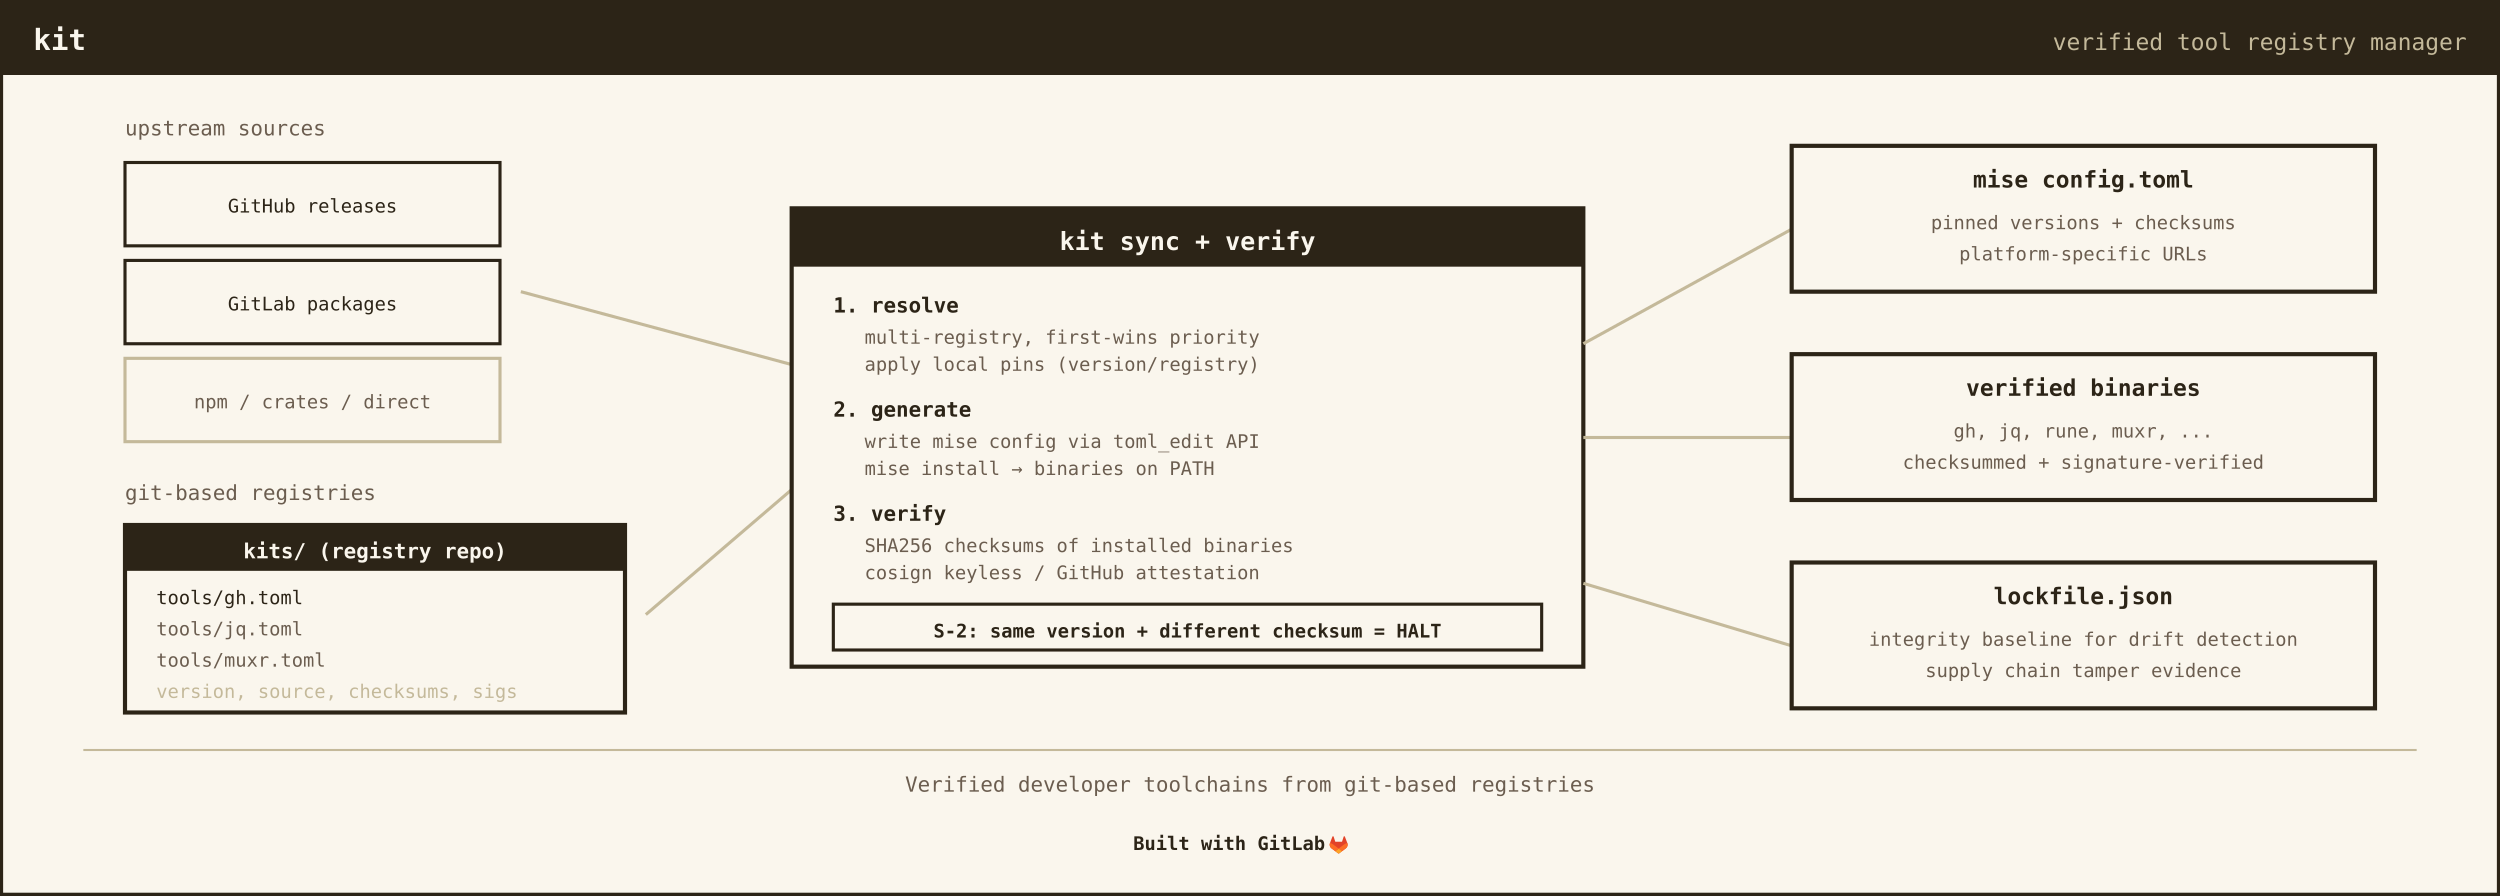
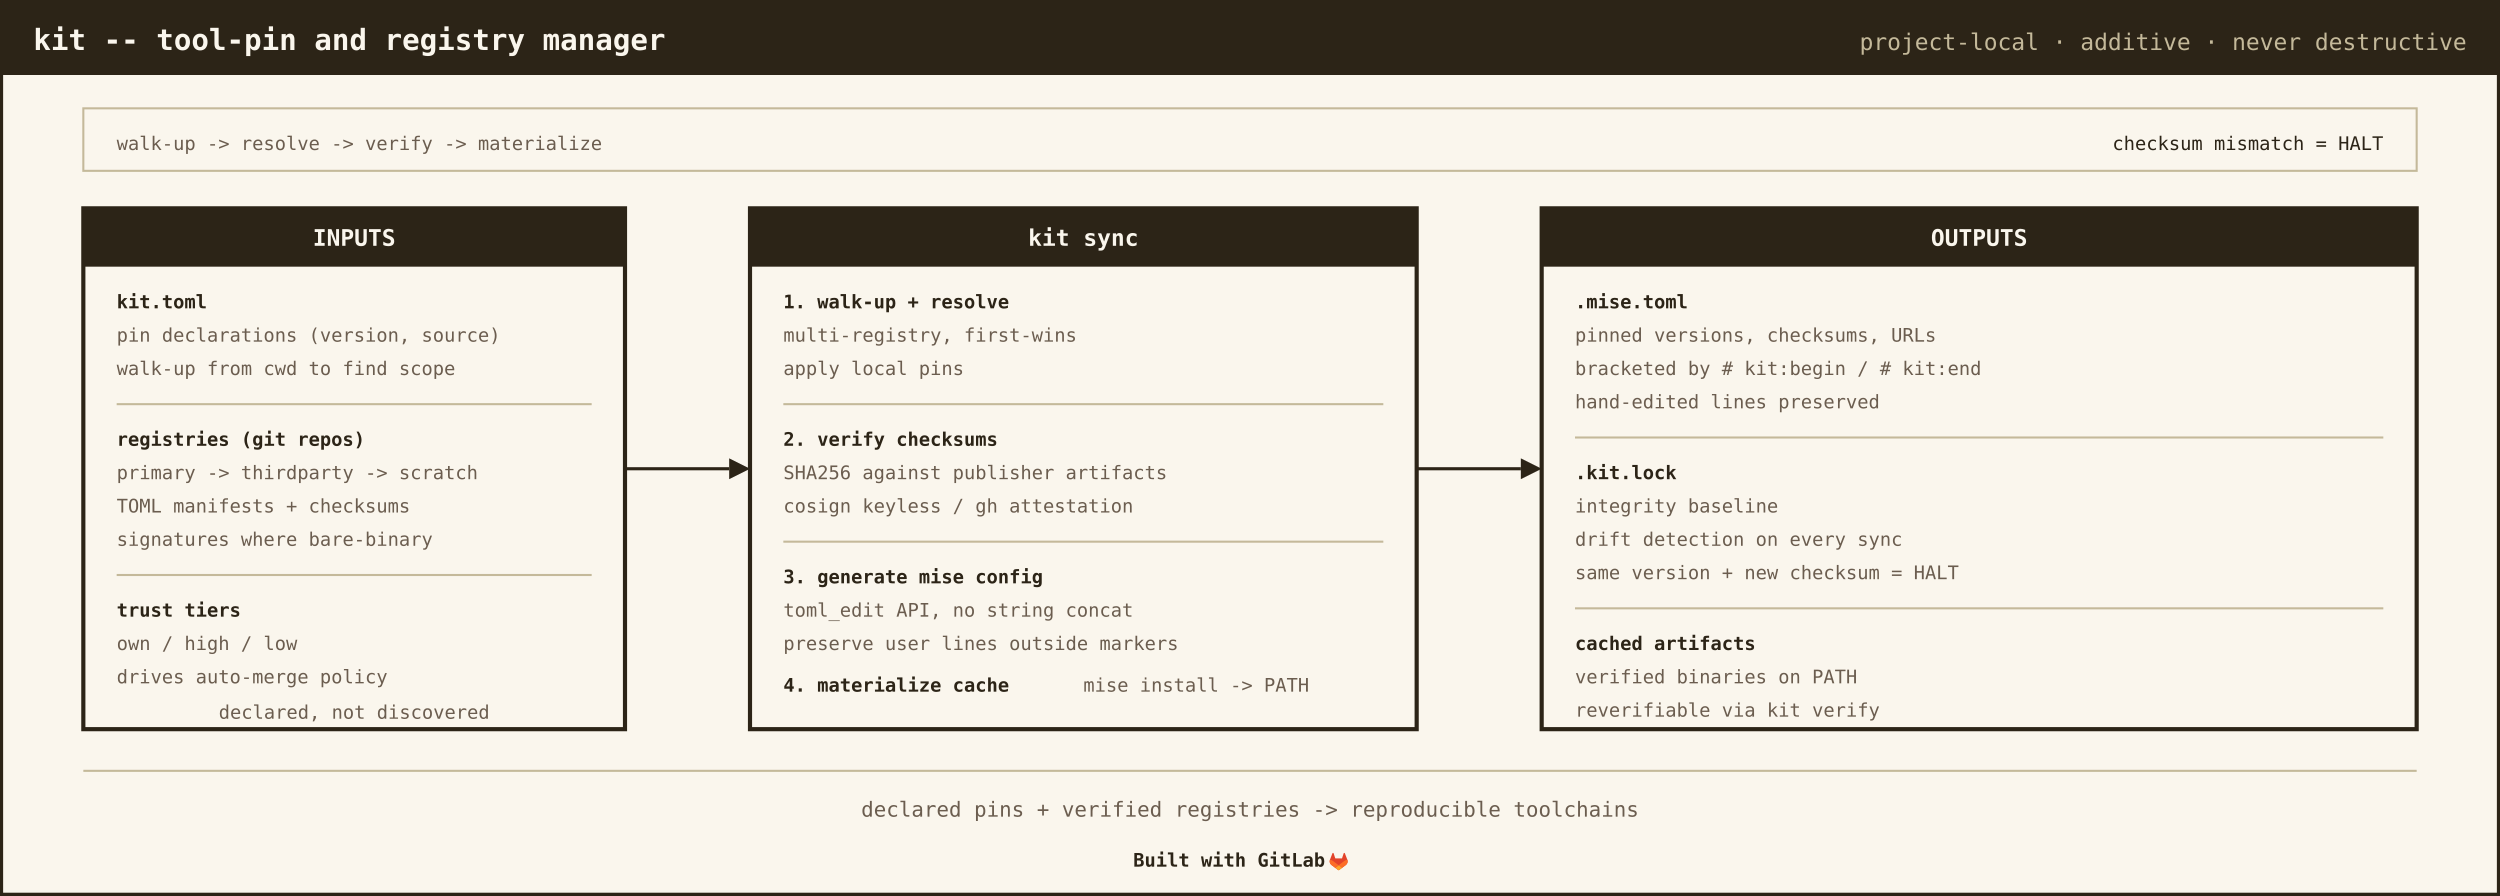
<svg xmlns="http://www.w3.org/2000/svg" viewBox="0 0 1200 430">
  <rect x="0" y="0" width="1200" height="430" fill="#faf6ed" stroke="#2c2417" stroke-width="3" />
  <rect x="0" y="0" width="1200" height="36" fill="#2c2417" />
-   <text x="16" y="24" font-family="'IBM Plex Mono', monospace" font-size="14" fill="#faf6ed" font-weight="bold">kit</text>
-   <text x="1184" y="24" font-family="'IBM Plex Mono', monospace" font-size="11" fill="#c4b99a" text-anchor="end">verified tool registry manager</text>
-   <text x="60" y="65" font-family="'IBM Plex Mono', monospace" font-size="10" fill="#6b5d4f">upstream sources</text>
-   <rect x="60" y="78" width="180" height="40" fill="none" stroke="#2c2417" stroke-width="1.5" />
-   <text x="150" y="102" text-anchor="middle" font-family="'IBM Plex Mono', monospace" font-size="9" fill="#2c2417">GitHub releases</text>
-   <rect x="60" y="125" width="180" height="40" fill="none" stroke="#2c2417" stroke-width="1.5" />
-   <text x="150" y="149" text-anchor="middle" font-family="'IBM Plex Mono', monospace" font-size="9" fill="#2c2417">GitLab packages</text>
-   <rect x="60" y="172" width="180" height="40" fill="none" stroke="#c4b99a" stroke-width="1.5" />
-   <text x="150" y="196" text-anchor="middle" font-family="'IBM Plex Mono', monospace" font-size="9" fill="#6b5d4f">npm / crates / direct</text>
-   <text x="60" y="240" font-family="'IBM Plex Mono', monospace" font-size="10" fill="#6b5d4f">git-based registries</text>
-   <rect x="60" y="252" width="240" height="90" fill="none" stroke="#2c2417" stroke-width="2" />
-   <rect x="60" y="252" width="240" height="22" fill="#2c2417" />
-   <text x="180" y="268" text-anchor="middle" font-family="'IBM Plex Mono', monospace" font-size="10" fill="#faf6ed" font-weight="bold">kits/ (registry repo)</text>
-   <text x="75" y="290" font-family="'IBM Plex Mono', monospace" font-size="9" fill="#2c2417">tools/gh.toml</text>
-   <text x="75" y="305" font-family="'IBM Plex Mono', monospace" font-size="9" fill="#6b5d4f">tools/jq.toml</text>
-   <text x="75" y="320" font-family="'IBM Plex Mono', monospace" font-size="9" fill="#6b5d4f">tools/muxr.toml</text>
-   <text x="75" y="335" font-family="'IBM Plex Mono', monospace" font-size="9" fill="#c4b99a">version, source, checksums, sigs</text>
-   <line x1="250" y1="140" x2="380" y2="175" stroke="#c4b99a" stroke-width="1.5" />
-   <line x1="310" y1="295" x2="380" y2="235" stroke="#c4b99a" stroke-width="1.5" />
-   <rect x="380" y="100" width="380" height="220" fill="none" stroke="#2c2417" stroke-width="2" />
-   <rect x="380" y="100" width="380" height="28" fill="#2c2417" />
-   <text x="570" y="120" text-anchor="middle" font-family="'IBM Plex Mono', monospace" font-size="12" fill="#faf6ed" font-weight="bold">kit sync + verify</text>
-   <text x="400" y="150" font-family="'IBM Plex Mono', monospace" font-size="10" fill="#2c2417" font-weight="bold">1. resolve</text>
-   <text x="415" y="165" font-family="'IBM Plex Mono', monospace" font-size="9" fill="#6b5d4f">multi-registry, first-wins priority</text>
-   <text x="415" y="178" font-family="'IBM Plex Mono', monospace" font-size="9" fill="#6b5d4f">apply local pins (version/registry)</text>
-   <text x="400" y="200" font-family="'IBM Plex Mono', monospace" font-size="10" fill="#2c2417" font-weight="bold">2. generate</text>
-   <text x="415" y="215" font-family="'IBM Plex Mono', monospace" font-size="9" fill="#6b5d4f">write mise config via toml_edit API</text>
-   <text x="415" y="228" font-family="'IBM Plex Mono', monospace" font-size="9" fill="#6b5d4f">mise install → binaries on PATH</text>
-   <text x="400" y="250" font-family="'IBM Plex Mono', monospace" font-size="10" fill="#2c2417" font-weight="bold">3. verify</text>
-   <text x="415" y="265" font-family="'IBM Plex Mono', monospace" font-size="9" fill="#6b5d4f">SHA256 checksums of installed binaries</text>
-   <text x="415" y="278" font-family="'IBM Plex Mono', monospace" font-size="9" fill="#6b5d4f">cosign keyless / GitHub attestation</text>
-   <rect x="400" y="290" width="340" height="22" fill="none" stroke="#2c2417" stroke-width="1.5" />
-   <text x="570" y="306" text-anchor="middle" font-family="'IBM Plex Mono', monospace" font-size="9" fill="#2c2417" font-weight="bold">S-2: same version + different checksum = HALT</text>
-   <line x1="760" y1="165" x2="860" y2="110" stroke="#c4b99a" stroke-width="1.5" />
-   <line x1="760" y1="210" x2="860" y2="210" stroke="#c4b99a" stroke-width="1.5" />
-   <line x1="760" y1="280" x2="860" y2="310" stroke="#c4b99a" stroke-width="1.5" />
-   <rect x="860" y="70" width="280" height="70" fill="none" stroke="#2c2417" stroke-width="2" />
-   <text x="1000" y="90" text-anchor="middle" font-family="'IBM Plex Mono', monospace" font-size="11" fill="#2c2417" font-weight="bold">mise config.toml</text>
-   <text x="1000" y="110" text-anchor="middle" font-family="'IBM Plex Mono', monospace" font-size="9" fill="#6b5d4f">pinned versions + checksums</text>
-   <text x="1000" y="125" text-anchor="middle" font-family="'IBM Plex Mono', monospace" font-size="9" fill="#6b5d4f">platform-specific URLs</text>
-   <rect x="860" y="170" width="280" height="70" fill="none" stroke="#2c2417" stroke-width="2" />
-   <text x="1000" y="190" text-anchor="middle" font-family="'IBM Plex Mono', monospace" font-size="11" fill="#2c2417" font-weight="bold">verified binaries</text>
-   <text x="1000" y="210" text-anchor="middle" font-family="'IBM Plex Mono', monospace" font-size="9" fill="#6b5d4f">gh, jq, rune, muxr, ...</text>
-   <text x="1000" y="225" text-anchor="middle" font-family="'IBM Plex Mono', monospace" font-size="9" fill="#6b5d4f">checksummed + signature-verified</text>
-   <rect x="860" y="270" width="280" height="70" fill="none" stroke="#2c2417" stroke-width="2" />
-   <text x="1000" y="290" text-anchor="middle" font-family="'IBM Plex Mono', monospace" font-size="11" fill="#2c2417" font-weight="bold">lockfile.json</text>
-   <text x="1000" y="310" text-anchor="middle" font-family="'IBM Plex Mono', monospace" font-size="9" fill="#6b5d4f">integrity baseline for drift detection</text>
-   <text x="1000" y="325" text-anchor="middle" font-family="'IBM Plex Mono', monospace" font-size="9" fill="#6b5d4f">supply chain tamper evidence</text>
-   <line x1="40" y1="360" x2="1160" y2="360" stroke="#c4b99a" stroke-width="1" />
-   <text x="600" y="380" font-family="'IBM Plex Mono', monospace" font-size="10" fill="#6b5d4f" text-anchor="middle">Verified developer toolchains from git-based registries</text>
-   <text x="590" y="408" text-anchor="middle" fill="#2c2417" font-family="'IBM Plex Mono', monospace" font-size="9" font-weight="600">Built with GitLab</text>
-   <g transform="translate(634, 397) scale(0.045)">
+   <text x="16" y="24" font-family="'IBM Plex Mono', monospace" font-size="14" fill="#faf6ed" font-weight="bold">kit -- tool-pin and registry manager</text>
+   <text x="1184" y="24" font-family="'IBM Plex Mono', monospace" font-size="11" fill="#c4b99a" text-anchor="end">project-local · additive · never destructive</text>
+   <rect x="40" y="52" width="1120" height="30" fill="none" stroke="#c4b99a" stroke-width="1" />
+   <text x="56" y="72" font-family="'IBM Plex Mono', monospace" font-size="9" fill="#6b5d4f">walk-up -&gt; resolve -&gt; verify -&gt; materialize</text>
+   <text x="1144" y="72" font-family="'IBM Plex Mono', monospace" font-size="9" fill="#2c2417" text-anchor="end">checksum mismatch = HALT</text>
+   <rect x="40" y="100" width="260" height="250" fill="none" stroke="#2c2417" stroke-width="2" />
+   <rect x="40" y="100" width="260" height="28" fill="#2c2417" />
+   <text x="170" y="118" font-family="'IBM Plex Mono', monospace" font-size="11" fill="#faf6ed" text-anchor="middle" font-weight="bold">INPUTS</text>
+   <text x="56" y="148" font-family="'IBM Plex Mono', monospace" font-size="9" fill="#2c2417" font-weight="bold">kit.toml</text>
+   <text x="56" y="164" font-family="'IBM Plex Mono', monospace" font-size="9" fill="#6b5d4f">  pin declarations (version, source)</text>
+   <text x="56" y="180" font-family="'IBM Plex Mono', monospace" font-size="9" fill="#6b5d4f">  walk-up from cwd to find scope</text>
+   <line x1="56" y1="194" x2="284" y2="194" stroke="#c4b99a" stroke-width="1" />
+   <text x="56" y="214" font-family="'IBM Plex Mono', monospace" font-size="9" fill="#2c2417" font-weight="bold">registries (git repos)</text>
+   <text x="56" y="230" font-family="'IBM Plex Mono', monospace" font-size="9" fill="#6b5d4f">  primary -&gt; thirdparty -&gt; scratch</text>
+   <text x="56" y="246" font-family="'IBM Plex Mono', monospace" font-size="9" fill="#6b5d4f">  TOML manifests + checksums</text>
+   <text x="56" y="262" font-family="'IBM Plex Mono', monospace" font-size="9" fill="#6b5d4f">  signatures where bare-binary</text>
+   <line x1="56" y1="276" x2="284" y2="276" stroke="#c4b99a" stroke-width="1" />
+   <text x="56" y="296" font-family="'IBM Plex Mono', monospace" font-size="9" fill="#2c2417" font-weight="bold">trust tiers</text>
+   <text x="56" y="312" font-family="'IBM Plex Mono', monospace" font-size="9" fill="#6b5d4f">  own / high / low</text>
+   <text x="56" y="328" font-family="'IBM Plex Mono', monospace" font-size="9" fill="#6b5d4f">  drives auto-merge policy</text>
+   <text x="170" y="345" font-family="'IBM Plex Mono', monospace" font-size="9" fill="#6b5d4f" text-anchor="middle">declared, not discovered</text>
+   <line x1="300" y1="225" x2="350" y2="225" stroke="#2c2417" stroke-width="1.5" />
+   <polygon points="350,220 360,225 350,230" fill="#2c2417" />
+   <rect x="360" y="100" width="320" height="250" fill="none" stroke="#2c2417" stroke-width="2" />
+   <rect x="360" y="100" width="320" height="28" fill="#2c2417" />
+   <text x="520" y="118" font-family="'IBM Plex Mono', monospace" font-size="11" fill="#faf6ed" text-anchor="middle" font-weight="bold">kit sync</text>
+   <text x="376" y="148" font-family="'IBM Plex Mono', monospace" font-size="9" fill="#2c2417" font-weight="bold">1. walk-up + resolve</text>
+   <text x="376" y="164" font-family="'IBM Plex Mono', monospace" font-size="9" fill="#6b5d4f">  multi-registry, first-wins</text>
+   <text x="376" y="180" font-family="'IBM Plex Mono', monospace" font-size="9" fill="#6b5d4f">  apply local pins</text>
+   <line x1="376" y1="194" x2="664" y2="194" stroke="#c4b99a" stroke-width="1" />
+   <text x="376" y="214" font-family="'IBM Plex Mono', monospace" font-size="9" fill="#2c2417" font-weight="bold">2. verify checksums</text>
+   <text x="376" y="230" font-family="'IBM Plex Mono', monospace" font-size="9" fill="#6b5d4f">  SHA256 against publisher artifacts</text>
+   <text x="376" y="246" font-family="'IBM Plex Mono', monospace" font-size="9" fill="#6b5d4f">  cosign keyless / gh attestation</text>
+   <line x1="376" y1="260" x2="664" y2="260" stroke="#c4b99a" stroke-width="1" />
+   <text x="376" y="280" font-family="'IBM Plex Mono', monospace" font-size="9" fill="#2c2417" font-weight="bold">3. generate mise config</text>
+   <text x="376" y="296" font-family="'IBM Plex Mono', monospace" font-size="9" fill="#6b5d4f">  toml_edit API, no string concat</text>
+   <text x="376" y="312" font-family="'IBM Plex Mono', monospace" font-size="9" fill="#6b5d4f">  preserve user lines outside markers</text>
+   <text x="376" y="332" font-family="'IBM Plex Mono', monospace" font-size="9" fill="#2c2417" font-weight="bold">4. materialize cache</text>
+   <text x="520" y="332" font-family="'IBM Plex Mono', monospace" font-size="9" fill="#6b5d4f">mise install -&gt; PATH</text>
+   <line x1="680" y1="225" x2="730" y2="225" stroke="#2c2417" stroke-width="1.5" />
+   <polygon points="730,220 740,225 730,230" fill="#2c2417" />
+   <rect x="740" y="100" width="420" height="250" fill="none" stroke="#2c2417" stroke-width="2" />
+   <rect x="740" y="100" width="420" height="28" fill="#2c2417" />
+   <text x="950" y="118" font-family="'IBM Plex Mono', monospace" font-size="11" fill="#faf6ed" text-anchor="middle" font-weight="bold">OUTPUTS</text>
+   <text x="756" y="148" font-family="'IBM Plex Mono', monospace" font-size="9" fill="#2c2417" font-weight="bold">.mise.toml</text>
+   <text x="756" y="164" font-family="'IBM Plex Mono', monospace" font-size="9" fill="#6b5d4f">  pinned versions, checksums, URLs</text>
+   <text x="756" y="180" font-family="'IBM Plex Mono', monospace" font-size="9" fill="#6b5d4f">  bracketed by # kit:begin / # kit:end</text>
+   <text x="756" y="196" font-family="'IBM Plex Mono', monospace" font-size="9" fill="#6b5d4f">  hand-edited lines preserved</text>
+   <line x1="756" y1="210" x2="1144" y2="210" stroke="#c4b99a" stroke-width="1" />
+   <text x="756" y="230" font-family="'IBM Plex Mono', monospace" font-size="9" fill="#2c2417" font-weight="bold">.kit.lock</text>
+   <text x="756" y="246" font-family="'IBM Plex Mono', monospace" font-size="9" fill="#6b5d4f">  integrity baseline</text>
+   <text x="756" y="262" font-family="'IBM Plex Mono', monospace" font-size="9" fill="#6b5d4f">  drift detection on every sync</text>
+   <text x="756" y="278" font-family="'IBM Plex Mono', monospace" font-size="9" fill="#6b5d4f">  same version + new checksum = HALT</text>
+   <line x1="756" y1="292" x2="1144" y2="292" stroke="#c4b99a" stroke-width="1" />
+   <text x="756" y="312" font-family="'IBM Plex Mono', monospace" font-size="9" fill="#2c2417" font-weight="bold">cached artifacts</text>
+   <text x="756" y="328" font-family="'IBM Plex Mono', monospace" font-size="9" fill="#6b5d4f">  verified binaries on PATH</text>
+   <text x="756" y="344" font-family="'IBM Plex Mono', monospace" font-size="9" fill="#6b5d4f">  reverifiable via kit verify</text>
+   <line x1="40" y1="370" x2="1160" y2="370" stroke="#c4b99a" stroke-width="1" />
+   <text x="600" y="392" font-family="'IBM Plex Mono', monospace" font-size="10" fill="#6b5d4f" text-anchor="middle">declared pins + verified registries -&gt; reproducible toolchains</text>
+   <text x="590" y="416" text-anchor="middle" fill="#2c2417" font-family="'IBM Plex Mono', monospace" font-size="9" font-weight="600">Built with GitLab</text>
+   <g transform="translate(634, 405) scale(0.045)">
    <path d="M282.83,170.73l-.27-.69-26.14-68.22a6.81,6.81,0,0,0-2.69-3.24,7,7,0,0,0-8,.43,7,7,0,0,0-2.32,3.52l-17.65,54H154.29l-17.65-54A6.86,6.86,0,0,0,134.32,99a7,7,0,0,0-8-.43,6.87,6.87,0,0,0-2.69,3.24L97.44,170l-.26.69a48.54,48.54,0,0,0,16.1,56.1l.09.07.24.17,39.82,29.82,19.7,14.91,12,9.06a8.07,8.07,0,0,0,9.76,0l12-9.06,19.7-14.91,40.06-30,.1-.08A48.56,48.56,0,0,0,282.83,170.73Z" fill="#E24329" />
    <path d="M282.83,170.73l-.27-.69a88.3,88.3,0,0,0-35.15,15.8L190,229.25c19.55,14.79,36.57,27.64,36.57,27.64l40.06-30,.1-.08A48.56,48.56,0,0,0,282.83,170.73Z" fill="#FC6D26" />
    <path d="M153.43,256.89l19.7,14.91,12,9.06a8.07,8.07,0,0,0,9.76,0l12-9.06,19.7-14.91S209.55,244,190,229.25C170.45,244,153.43,256.89,153.43,256.89Z" fill="#FCA326" />
    <path d="M132.58,185.84A88.19,88.19,0,0,0,97.44,170l-.26.69a48.54,48.54,0,0,0,16.1,56.1l.09.07.24.17,39.82,29.82s17-12.85,36.57-27.64Z" fill="#FC6D26" />
  </g>
</svg>
